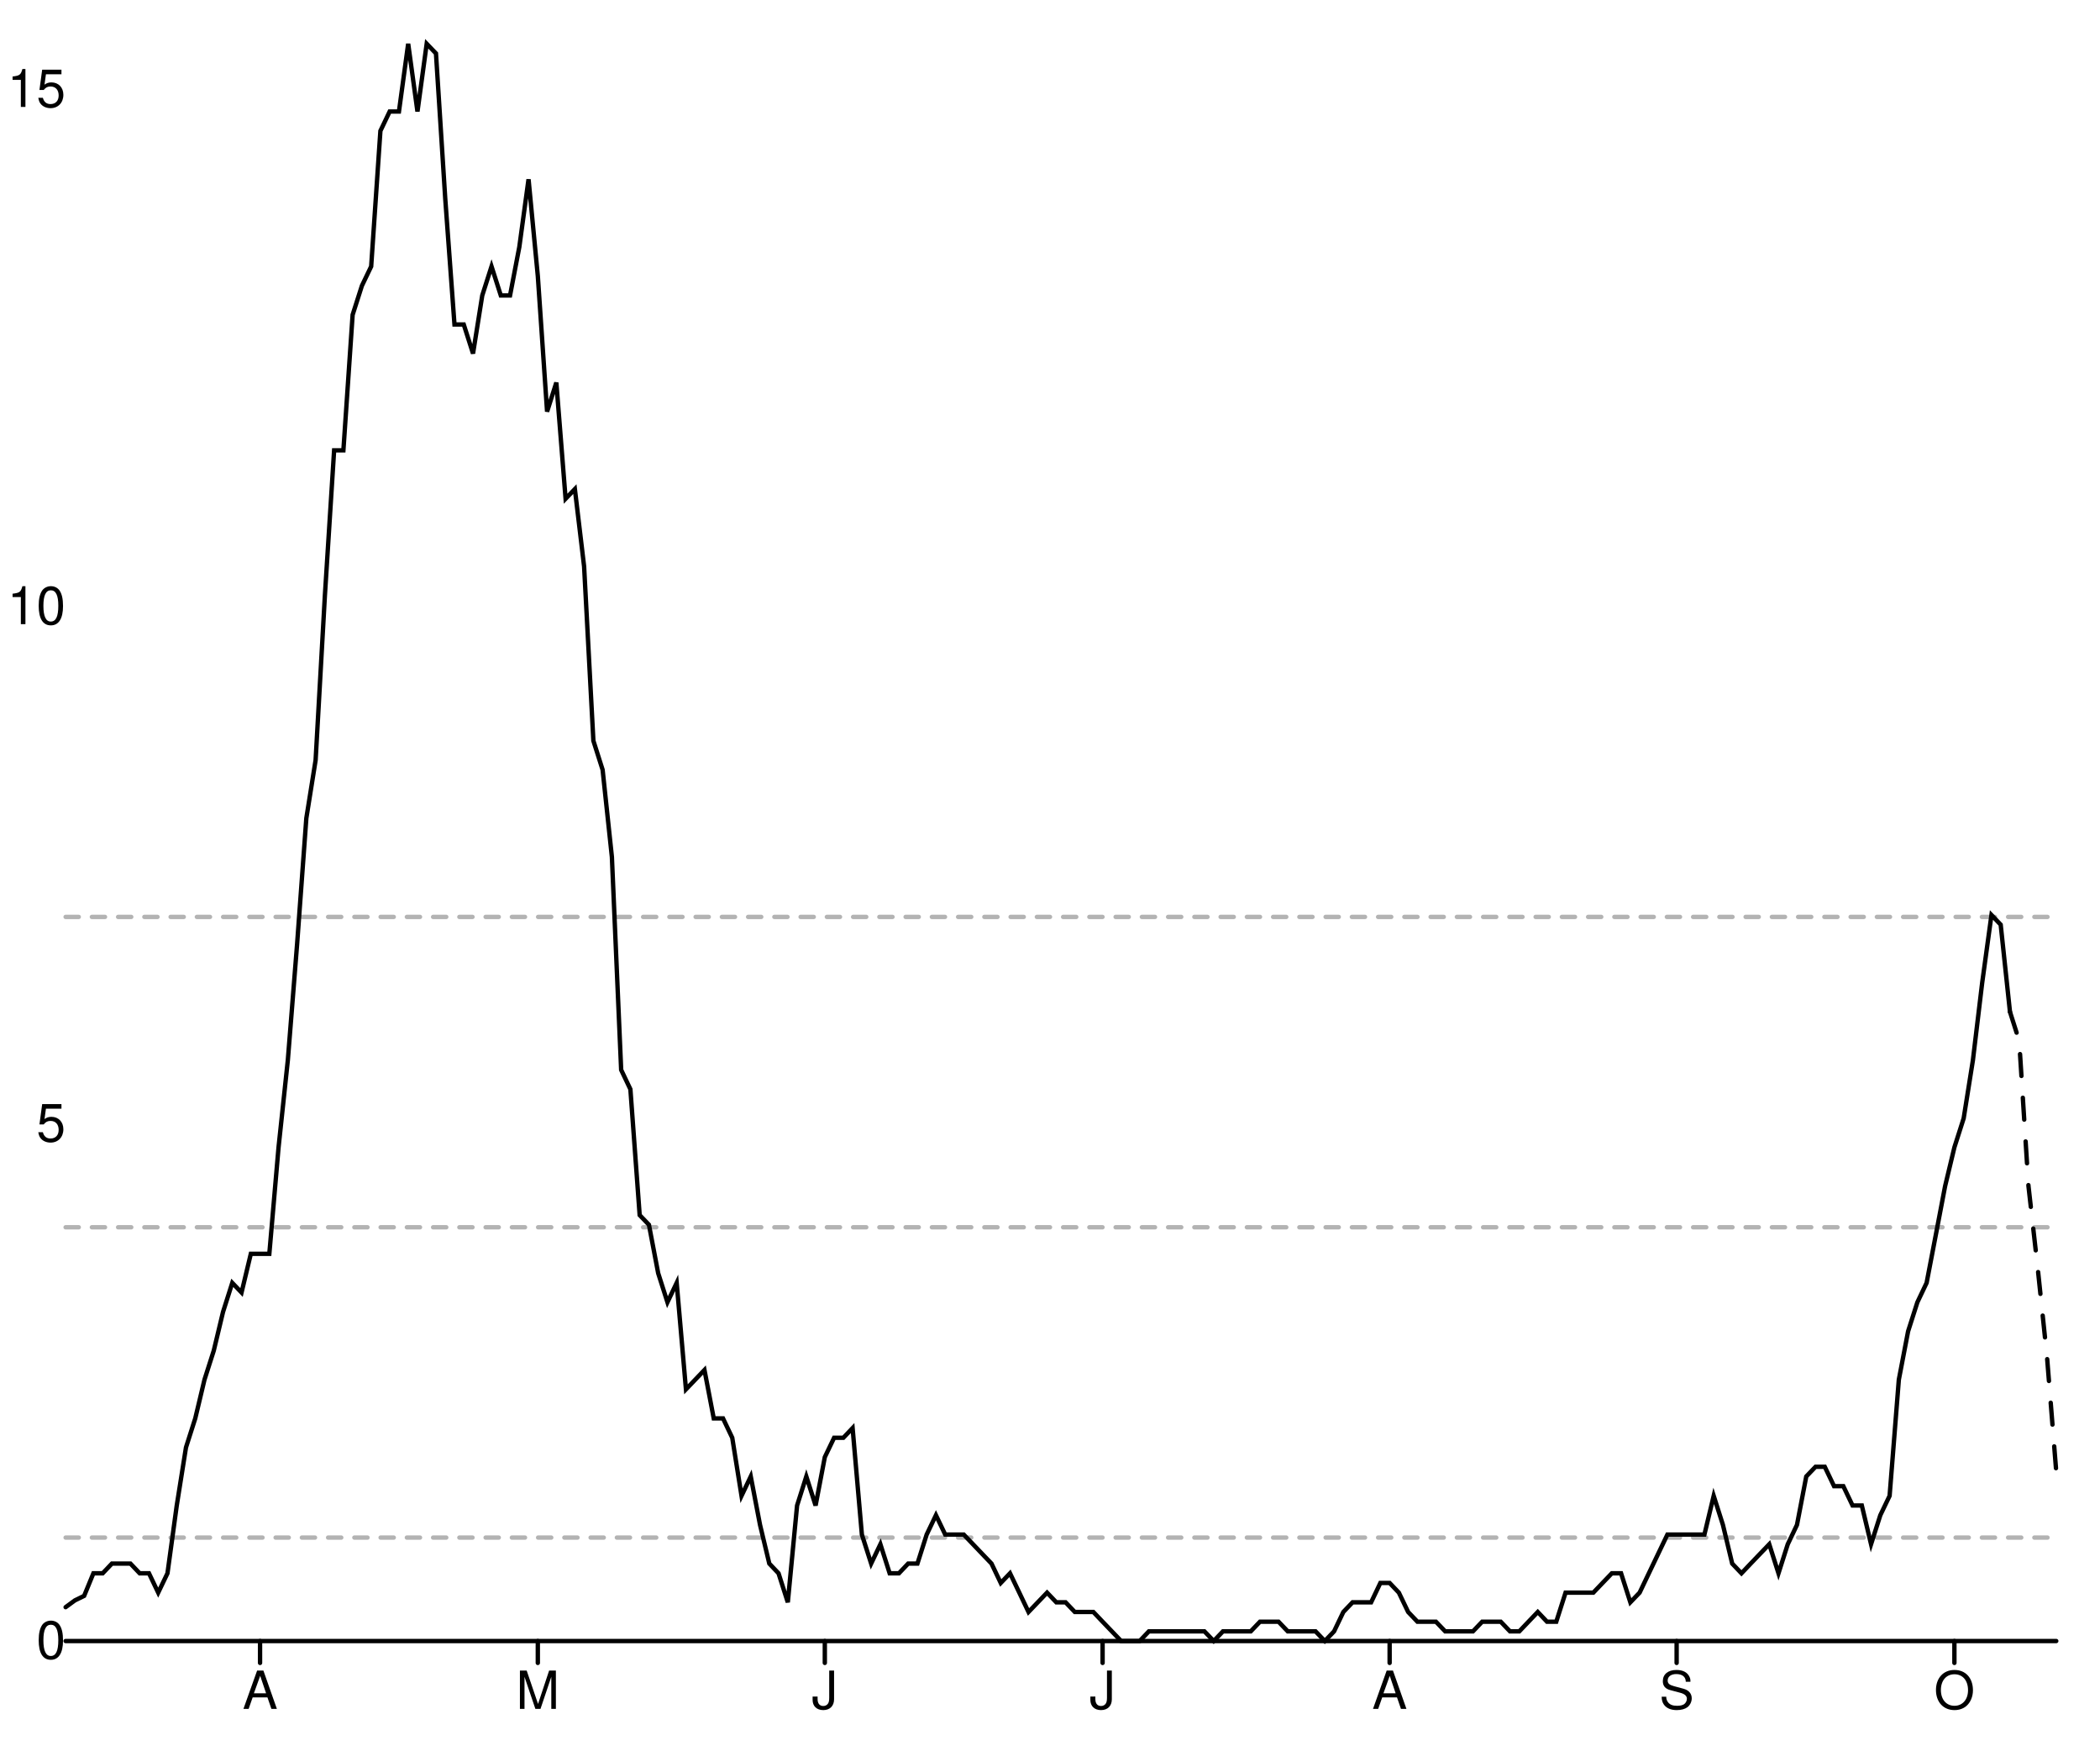
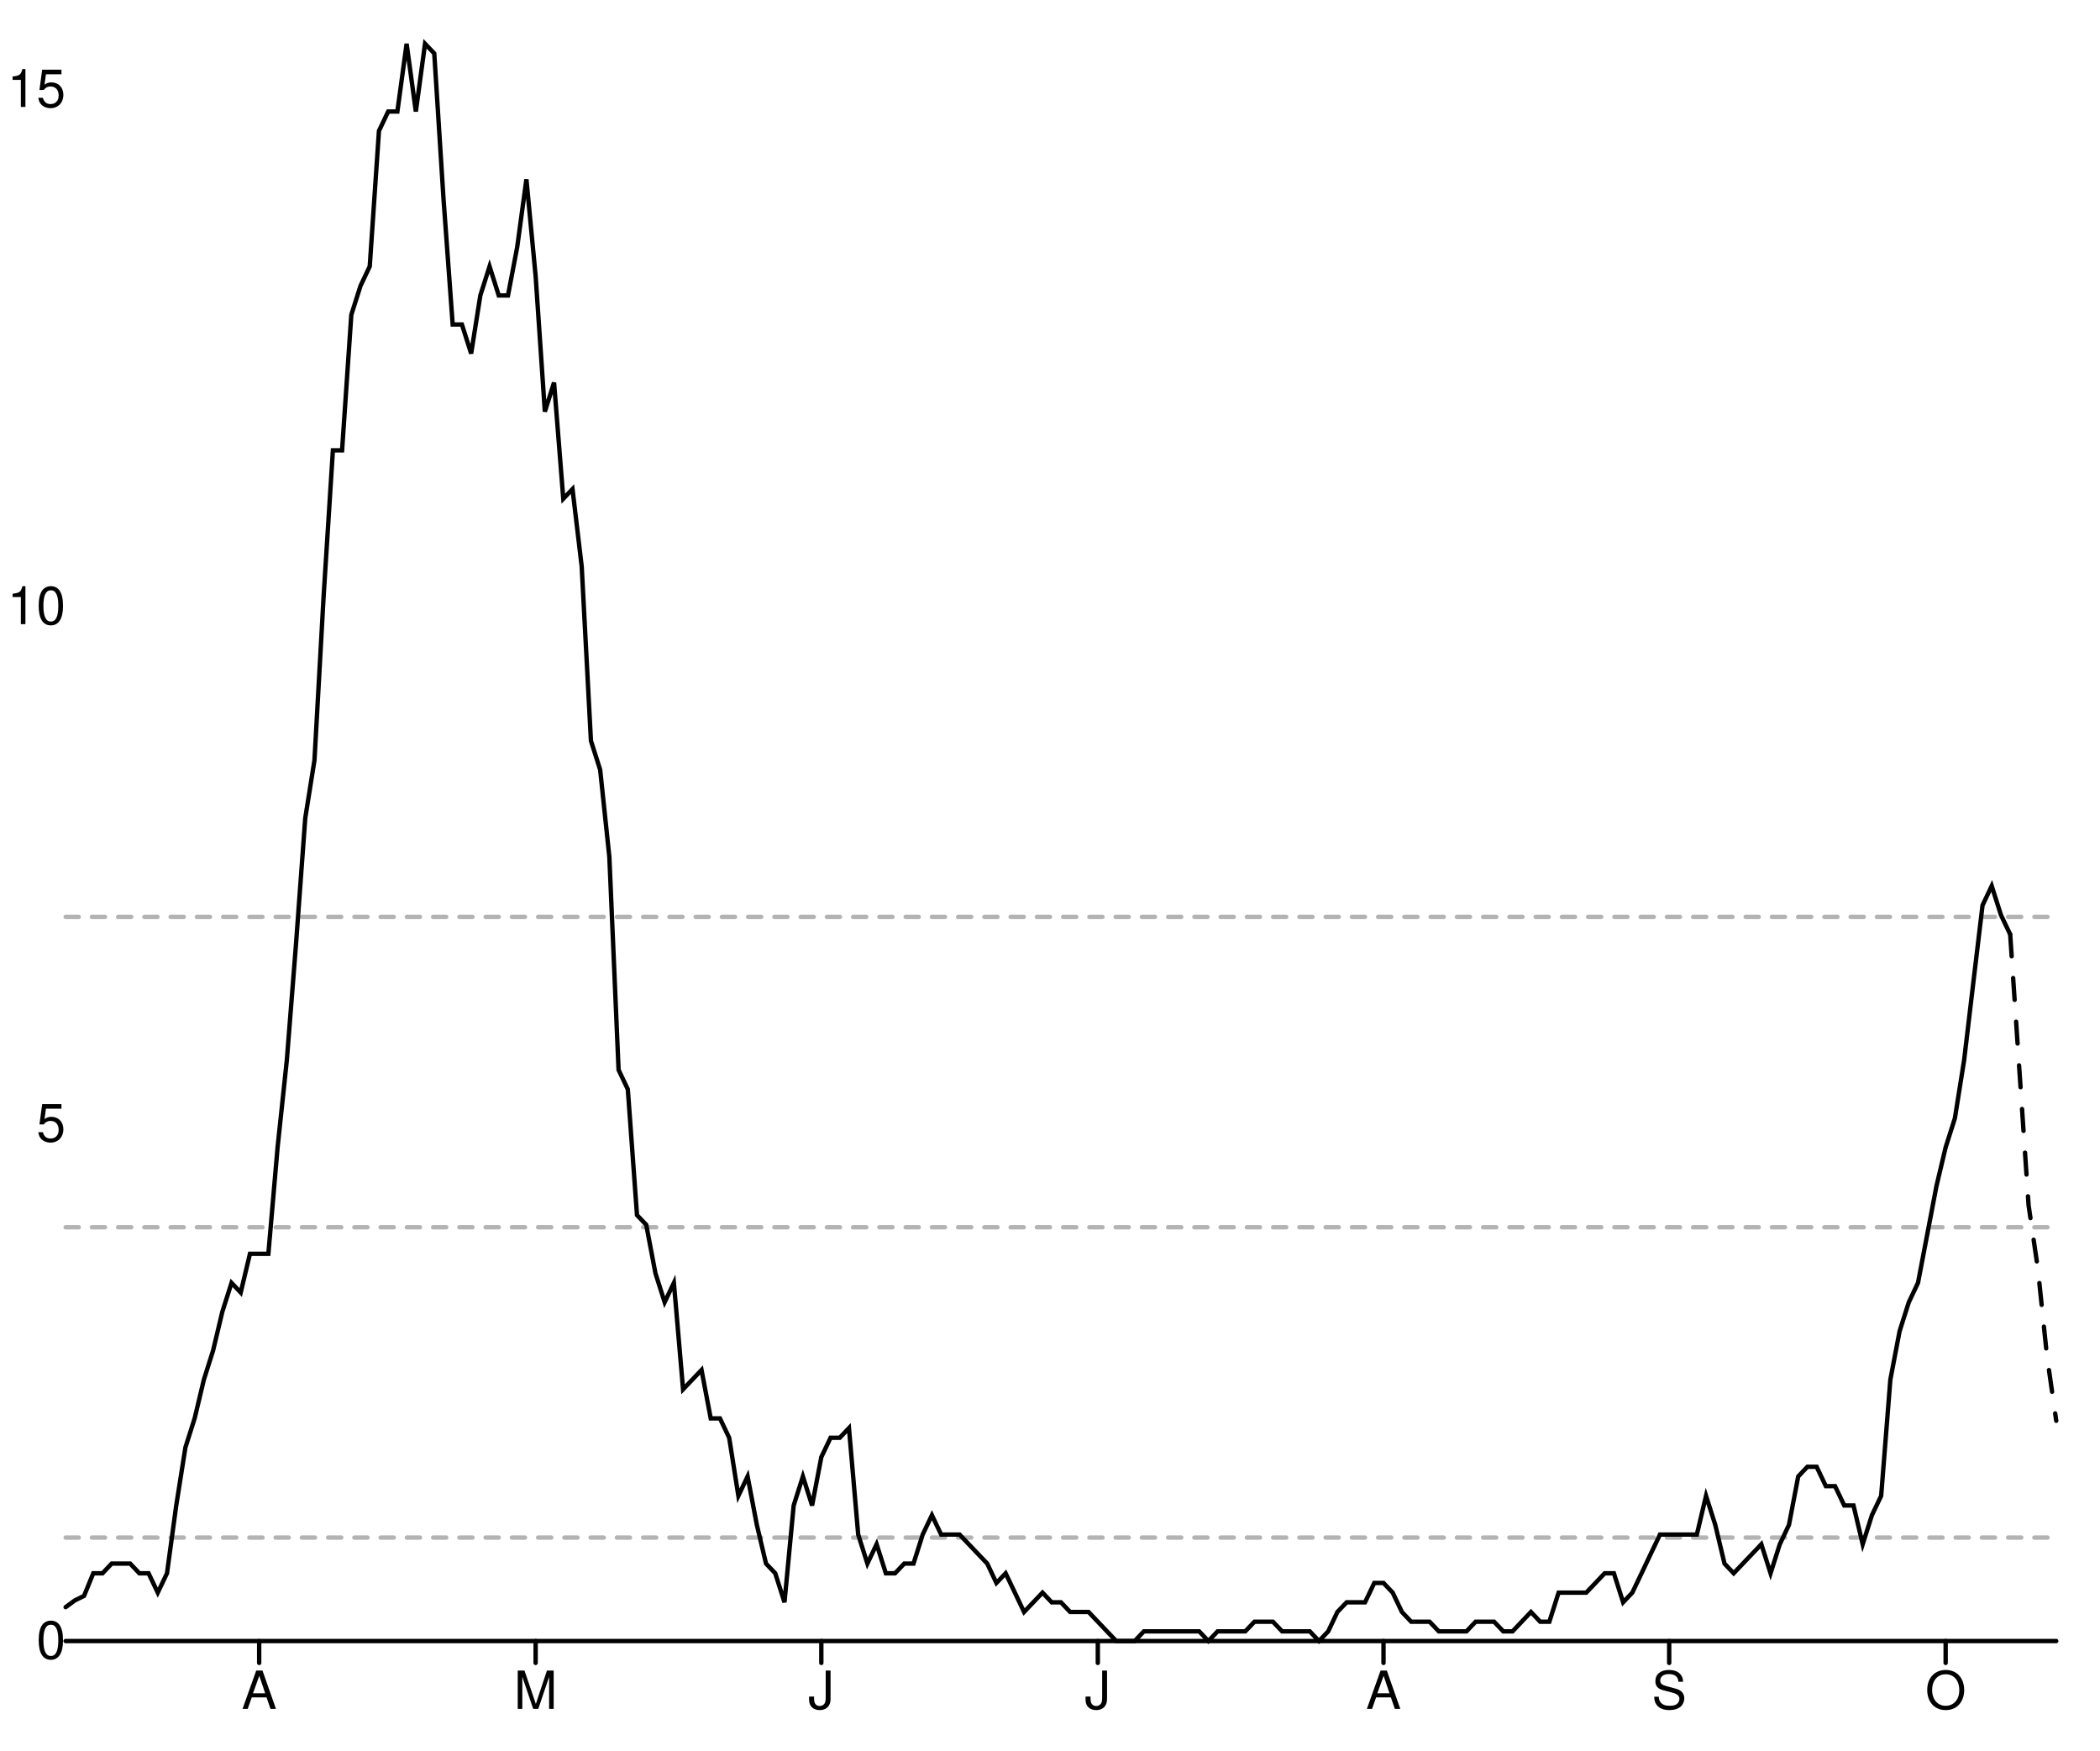
<svg xmlns="http://www.w3.org/2000/svg" width="480" height="400" viewBox="0 0 480 400" style="overflow:display" preserveAspectRatio="xMinYMin meet" overflow="visible">
  <defs>
    <style>
	.data-series path.line { fill-opacity: 0; stroke: black; }
	.data-series path.line.dotted { stroke-dasharray: 12 20 }
	.data-series circle { display: none; }
	.data-series:hover path.line, .data-series.on path.line { stroke-width: 1; }
	.data-series:hover circle, .data-series.on circle { display: inline; }
	.data-series circle:hover, .data-series circle.on { r: 1px!important; }
	.graph-grid { font-family: "Helvetica Neue",Helvetica,Arial,"Lucida Grande",sans-serif; }
	.graph-grid line { stroke: black; stroke-width: 1; stroke-linecap: round; }
	.graph-grid.graph-grid-x text { text-anchor: middle; dominant-baseline: hanging; transform: translateY(10px); }
	.graph-grid.graph-grid-y text { text-anchor: end; dominant-baseline: middle; transform: translateX(-10px); }
	</style>
  </defs>
  <g class="graph-grid graph-grid-y">
    <line x1="15.00" y1="375.00" x2="470.00" y2="375.00" data-left="15" />
    <text x="25" y="375" text-anchor="end">0</text>
    <text x="25" y="256.809" text-anchor="end">5</text>
    <text x="25" y="138.618" text-anchor="end">10</text>
    <text x="25" y="20.426" text-anchor="end">15</text>
    <text style="text-anchor:middle;dominant-baseline:hanging;font-weight:bold;transform: translateY(192.5px) rotate(-90deg);" />
  </g>
  <g class="graph-grid graph-grid-x">
-     <line class="tick" x1="59.44" y1="375.00" x2="59.44" y2="380.00" />
-     <text x="59.442" y="375" text-anchor="middle">A</text>
-     <line class="tick" x1="122.93" y1="375.00" x2="122.93" y2="380.00" />
-     <text x="122.93" y="375" text-anchor="middle">M</text>
-     <line class="tick" x1="188.53" y1="375.00" x2="188.53" y2="380.00" />
-     <text x="188.535" y="375" text-anchor="middle">J</text>
-     <line class="tick" x1="252.02" y1="375.00" x2="252.02" y2="380.00" />
-     <text x="252.023" y="375" text-anchor="middle">J</text>
-     <line class="tick" x1="317.63" y1="375.00" x2="317.63" y2="380.00" />
-     <text x="317.628" y="375" text-anchor="middle">A</text>
-     <line class="tick" x1="383.23" y1="375.00" x2="383.23" y2="380.00" />
-     <text x="383.233" y="375" text-anchor="middle">S</text>
-     <line class="tick" x1="446.72" y1="375.00" x2="446.72" y2="380.00" />
-     <text x="446.721" y="375" text-anchor="middle">O</text>
+     <line class="tick" x1="59.24" y1="375.00" x2="59.24" y2="380.00" />
+     <text x="59.236" y="375" text-anchor="middle">A</text>
+     <line class="tick" x1="122.43" y1="375.00" x2="122.43" y2="380.00" />
+     <text x="122.431" y="375" text-anchor="middle">M</text>
+     <line class="tick" x1="187.73" y1="375.00" x2="187.73" y2="380.00" />
+     <text x="187.731" y="375" text-anchor="middle">J</text>
+     <line class="tick" x1="250.93" y1="375.00" x2="250.93" y2="380.00" />
+     <text x="250.926" y="375" text-anchor="middle">J</text>
+     <line class="tick" x1="316.23" y1="375.00" x2="316.23" y2="380.00" />
+     <text x="316.227" y="375" text-anchor="middle">A</text>
+     <line class="tick" x1="381.53" y1="375.00" x2="381.53" y2="380.00" />
+     <text x="381.528" y="375" text-anchor="middle">S</text>
+     <line class="tick" x1="444.72" y1="375.00" x2="444.72" y2="380.00" />
+     <text x="444.722" y="375" text-anchor="middle">O</text>
    <text style="text-anchor:middle;dominant-baseline:hanging;font-weight:bold;transform: translateY(192.5px) rotate(-90deg);" />
  </g>
  <g data-series="widespread" class="data-series">
    <path d="M 15.00,209.53L 470.00,209.53" id="E07000146-level-0" class="line" stroke-width="1" stroke-linecap="round" stroke-dasharray="3,3" fill-opacity="0.3" opacity="0.3" />
  </g>
  <g data-series="substantial" class="data-series">
    <path d="M 15.00,280.45L 470.00,280.45" id="E07000146-level-1" class="line" stroke-width="1" stroke-linecap="round" stroke-dasharray="3,3" fill-opacity="0.3" opacity="0.3" />
  </g>
  <g data-series="moderate" class="data-series">
    <path d="M 15.00,351.36L 470.00,351.36" id="E07000146-level-2" class="line" stroke-width="1" stroke-linecap="round" stroke-dasharray="3,3" fill-opacity="0.3" opacity="0.3" />
  </g>
  <g data-series="new-cases" class="data-series">
-     <path d="M 15.00,367.26L 17.12,365.71L 19.23,364.68L 21.35,359.52L 23.47,359.52L 25.58,357.30L 27.70,357.30L 29.81,357.30L 31.93,359.52L 34.05,359.52L 36.16,363.94L 38.28,359.52L 40.40,344.03L 42.51,330.76L 44.63,324.12L 46.74,315.27L 48.86,308.64L 50.98,299.79L 53.09,293.15L 55.21,295.36L 57.33,286.52L 59.44,286.52L 61.56,286.52L 63.67,262.18L 65.79,242.27L 67.91,215.73L 70.02,186.97L 72.14,173.70L 74.26,136.09L 76.37,102.91L 78.49,102.91L 80.60,71.94L 82.72,65.30L 84.84,60.88L 86.95,29.91L 89.07,25.48L 91.19,25.48L 93.30,10.00L 95.42,25.48L 97.53,10.00L 99.65,12.21L 101.77,45.39L 103.88,74.15L 106.00,74.15L 108.12,80.79L 110.23,67.52L 112.35,60.88L 114.47,67.52L 116.58,67.52L 118.70,56.45L 120.81,40.97L 122.93,63.09L 125.05,94.06L 127.16,87.42L 129.28,113.97L 131.40,111.76L 133.51,129.45L 135.63,169.27L 137.74,175.91L 139.86,195.82L 141.98,244.48L 144.09,248.91L 146.21,277.67L 148.33,279.88L 150.44,290.94L 152.56,297.58L 154.67,293.15L 156.79,317.48L 158.91,315.27L 161.02,313.06L 163.14,324.12L 165.26,324.12L 167.37,328.55L 169.49,341.82L 171.60,337.39L 173.72,348.45L 175.84,357.30L 177.95,359.52L 180.07,366.15L 182.19,344.03L 184.30,337.39L 186.42,344.03L 188.53,332.97L 190.65,328.55L 192.77,328.55L 194.88,326.33L 197.00,350.67L 199.12,357.30L 201.23,352.88L 203.35,359.52L 205.47,359.52L 207.58,357.30L 209.70,357.30L 211.81,350.67L 213.93,346.24L 216.05,350.67L 218.16,350.67L 220.28,350.67L 222.40,352.88L 224.51,355.09L 226.63,357.30L 228.74,361.73L 230.86,359.52L 232.98,363.94L 235.09,368.36L 237.21,366.15L 239.33,363.94L 241.44,366.15L 243.56,366.15L 245.67,368.36L 247.79,368.36L 249.91,368.36L 252.02,370.58L 254.14,372.79L 256.26,375.00L 258.37,375.00L 260.49,375.00L 262.60,372.79L 264.72,372.79L 266.84,372.79L 268.95,372.79L 271.07,372.79L 273.19,372.79L 275.30,372.79L 277.42,375.00L 279.53,372.79L 281.65,372.79L 283.77,372.79L 285.88,372.79L 288.00,370.58L 290.12,370.58L 292.23,370.58L 294.35,372.79L 296.47,372.79L 298.58,372.79L 300.70,372.79L 302.81,375.00L 304.93,372.79L 307.05,368.36L 309.16,366.15L 311.28,366.15L 313.40,366.15L 315.51,361.73L 317.63,361.73L 319.74,363.94L 321.86,368.36L 323.98,370.58L 326.09,370.58L 328.21,370.58L 330.33,372.79L 332.44,372.79L 334.56,372.79L 336.67,372.79L 338.79,370.58L 340.91,370.58L 343.02,370.58L 345.14,372.79L 347.26,372.79L 349.37,370.58L 351.49,368.36L 353.60,370.58L 355.72,370.58L 357.84,363.94L 359.95,363.94L 362.07,363.94L 364.19,363.94L 366.30,361.73L 368.42,359.52L 370.53,359.52L 372.65,366.15L 374.77,363.94L 376.88,359.52L 379.00,355.09L 381.12,350.67L 383.23,350.67L 385.35,350.67L 387.47,350.67L 389.58,350.67L 391.70,341.82L 393.81,348.45L 395.93,357.30L 398.05,359.52L 400.16,357.30L 402.28,355.09L 404.40,352.88L 406.51,359.52L 408.63,352.88L 410.74,348.45L 412.86,337.39L 414.98,335.18L 417.09,335.18L 419.21,339.61L 421.33,339.61L 423.44,344.03L 425.56,344.03L 427.67,352.88L 429.79,346.24L 431.91,341.82L 434.02,315.27L 436.14,304.21L 438.26,297.58L 440.37,293.15L 442.49,282.09L 444.60,271.03L 446.72,262.18L 448.84,255.55L 450.95,242.27L 453.07,224.58L 455.19,209.09L 457.30,211.30L 459.42,231.21" id="New cases" class="line" stroke-width="1" stroke-linecap="round" />
+     <path d="M 15.00,367.26L 17.11,365.71L 19.21,364.68L 21.32,359.52L 23.43,359.52L 25.53,357.30L 27.64,357.30L 29.75,357.30L 31.85,359.52L 33.96,359.52L 36.06,363.94L 38.17,359.52L 40.28,344.03L 42.38,330.76L 44.49,324.12L 46.60,315.27L 48.70,308.64L 50.81,299.79L 52.92,293.15L 55.02,295.36L 57.13,286.52L 59.24,286.52L 61.34,286.52L 63.45,262.18L 65.56,242.27L 67.66,215.73L 69.77,186.97L 71.88,173.70L 73.98,136.09L 76.09,102.91L 78.19,102.91L 80.30,71.94L 82.41,65.30L 84.51,60.88L 86.62,29.91L 88.73,25.48L 90.83,25.48L 92.94,10.00L 95.05,25.48L 97.15,10.00L 99.26,12.21L 101.37,45.39L 103.47,74.15L 105.58,74.15L 107.69,80.79L 109.79,67.52L 111.90,60.88L 114.00,67.52L 116.11,67.52L 118.22,56.45L 120.32,40.97L 122.43,63.09L 124.54,94.06L 126.64,87.42L 128.75,113.97L 130.86,111.76L 132.96,129.45L 135.07,169.27L 137.18,175.91L 139.28,195.82L 141.39,244.48L 143.50,248.91L 145.60,277.67L 147.71,279.88L 149.81,290.94L 151.92,297.58L 154.03,293.15L 156.13,317.48L 158.24,315.27L 160.35,313.06L 162.45,324.12L 164.56,324.12L 166.67,328.55L 168.77,341.82L 170.88,337.39L 172.99,348.45L 175.09,357.30L 177.20,359.52L 179.31,366.15L 181.41,344.03L 183.52,337.39L 185.62,344.03L 187.73,332.97L 189.84,328.55L 191.94,328.55L 194.05,326.33L 196.16,350.67L 198.26,357.30L 200.37,352.88L 202.48,359.52L 204.58,359.52L 206.69,357.30L 208.80,357.30L 210.90,350.67L 213.01,346.24L 215.12,350.67L 217.22,350.67L 219.33,350.67L 221.44,352.88L 223.54,355.09L 225.65,357.30L 227.75,361.73L 229.86,359.52L 231.97,363.94L 234.07,368.36L 236.18,366.15L 238.29,363.94L 240.39,366.15L 242.50,366.15L 244.61,368.36L 246.71,368.36L 248.82,368.36L 250.93,370.58L 253.03,372.79L 255.14,375.00L 257.25,375.00L 259.35,375.00L 261.46,372.79L 263.56,372.79L 265.67,372.79L 267.78,372.79L 269.88,372.79L 271.99,372.79L 274.10,372.79L 276.20,375.00L 278.31,372.79L 280.42,372.79L 282.52,372.79L 284.63,372.79L 286.74,370.58L 288.84,370.58L 290.95,370.58L 293.06,372.79L 295.16,372.79L 297.27,372.79L 299.38,372.79L 301.48,375.00L 303.59,372.79L 305.69,368.36L 307.80,366.15L 309.91,366.15L 312.01,366.15L 314.12,361.73L 316.23,361.73L 318.33,363.94L 320.44,368.36L 322.55,370.58L 324.65,370.58L 326.76,370.58L 328.87,372.79L 330.97,372.79L 333.08,372.79L 335.19,372.79L 337.29,370.58L 339.40,370.58L 341.50,370.58L 343.61,372.79L 345.72,372.79L 347.82,370.58L 349.93,368.36L 352.04,370.58L 354.14,370.58L 356.25,363.94L 358.36,363.94L 360.46,363.94L 362.57,363.94L 364.68,361.73L 366.78,359.52L 368.89,359.52L 371.00,366.15L 373.10,363.94L 375.21,359.52L 377.31,355.09L 379.42,350.67L 381.53,350.67L 383.63,350.67L 385.74,350.67L 387.85,350.67L 389.95,341.82L 392.06,348.45L 394.17,357.30L 396.27,359.52L 398.38,357.30L 400.49,355.09L 402.59,352.88L 404.70,359.52L 406.81,352.88L 408.91,348.45L 411.02,337.39L 413.12,335.18L 415.23,335.18L 417.34,339.61L 419.44,339.61L 421.55,344.03L 423.66,344.03L 425.76,352.88L 427.87,346.24L 429.98,341.82L 432.08,315.27L 434.19,304.21L 436.30,297.58L 438.40,293.15L 440.51,282.09L 442.62,271.03L 444.72,262.18L 446.83,255.55L 448.94,242.27L 451.04,224.58L 453.15,206.88L 455.25,202.45L 457.36,209.09L 459.47,213.52" id="New cases" class="line" stroke-width="1" stroke-linecap="round" />
  </g>
  <g data-series="recent-cases" class="data-series">
-     <path d="M 459.42,231.21L 461.53,237.85L 463.65,271.03L 465.77,289.83L 467.88,309.96L 470.00,336.29" id="Recent cases" class="line" stroke-width="1" stroke-linecap="round" stroke-dasharray="5,5" />
+     <path d="M 459.47,213.52L 461.57,244.48L 463.68,275.45L 465.79,289.83L 467.89,309.96L 470.00,324.67" id="Recent cases" class="line" stroke-width="1" stroke-linecap="round" stroke-dasharray="5,5" />
  </g>
</svg>
